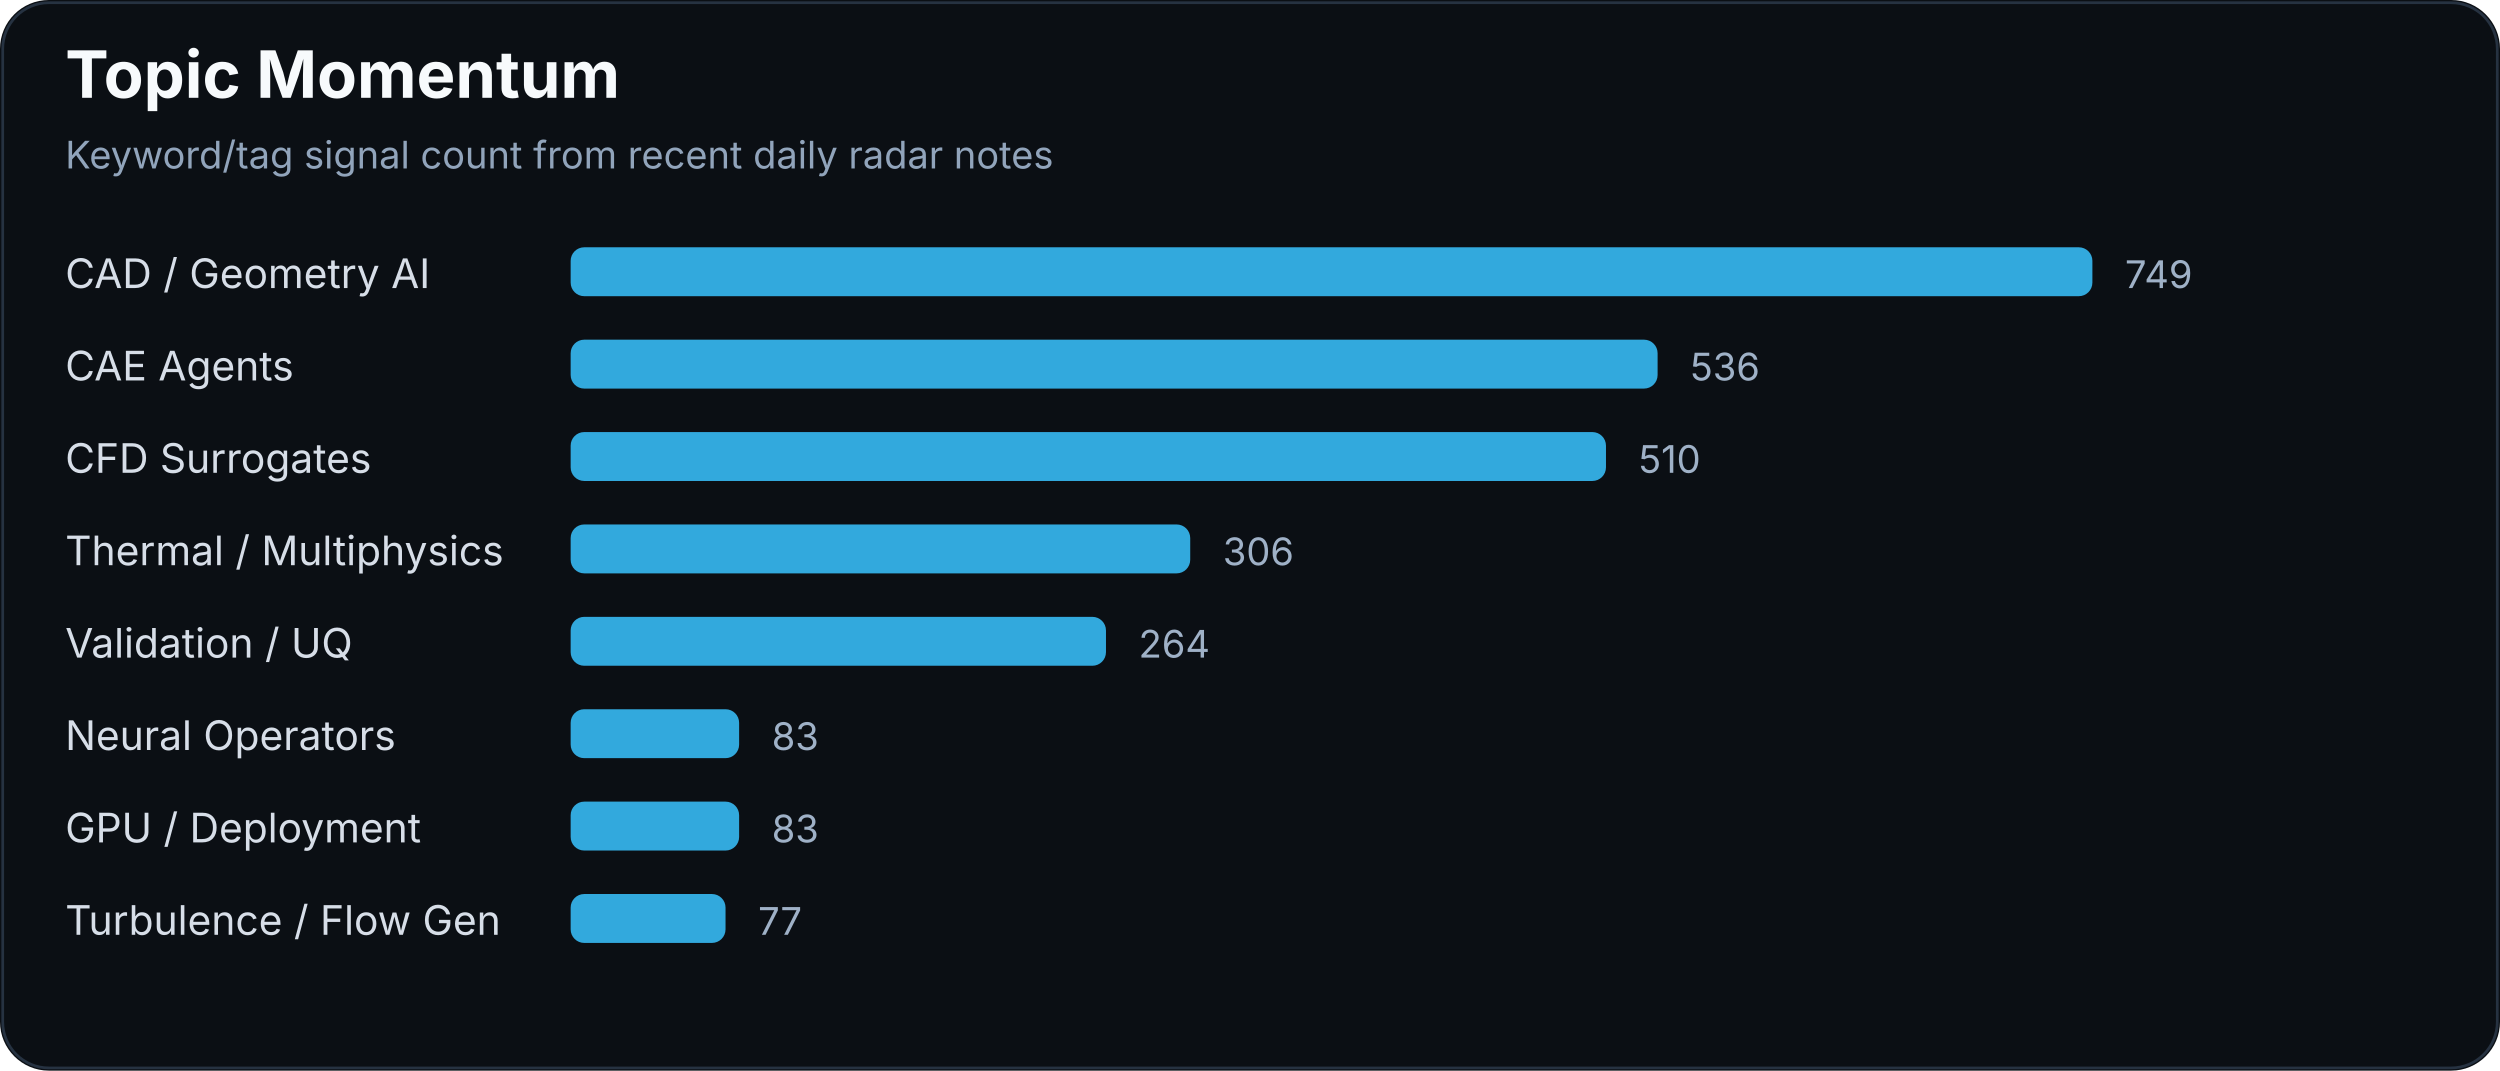
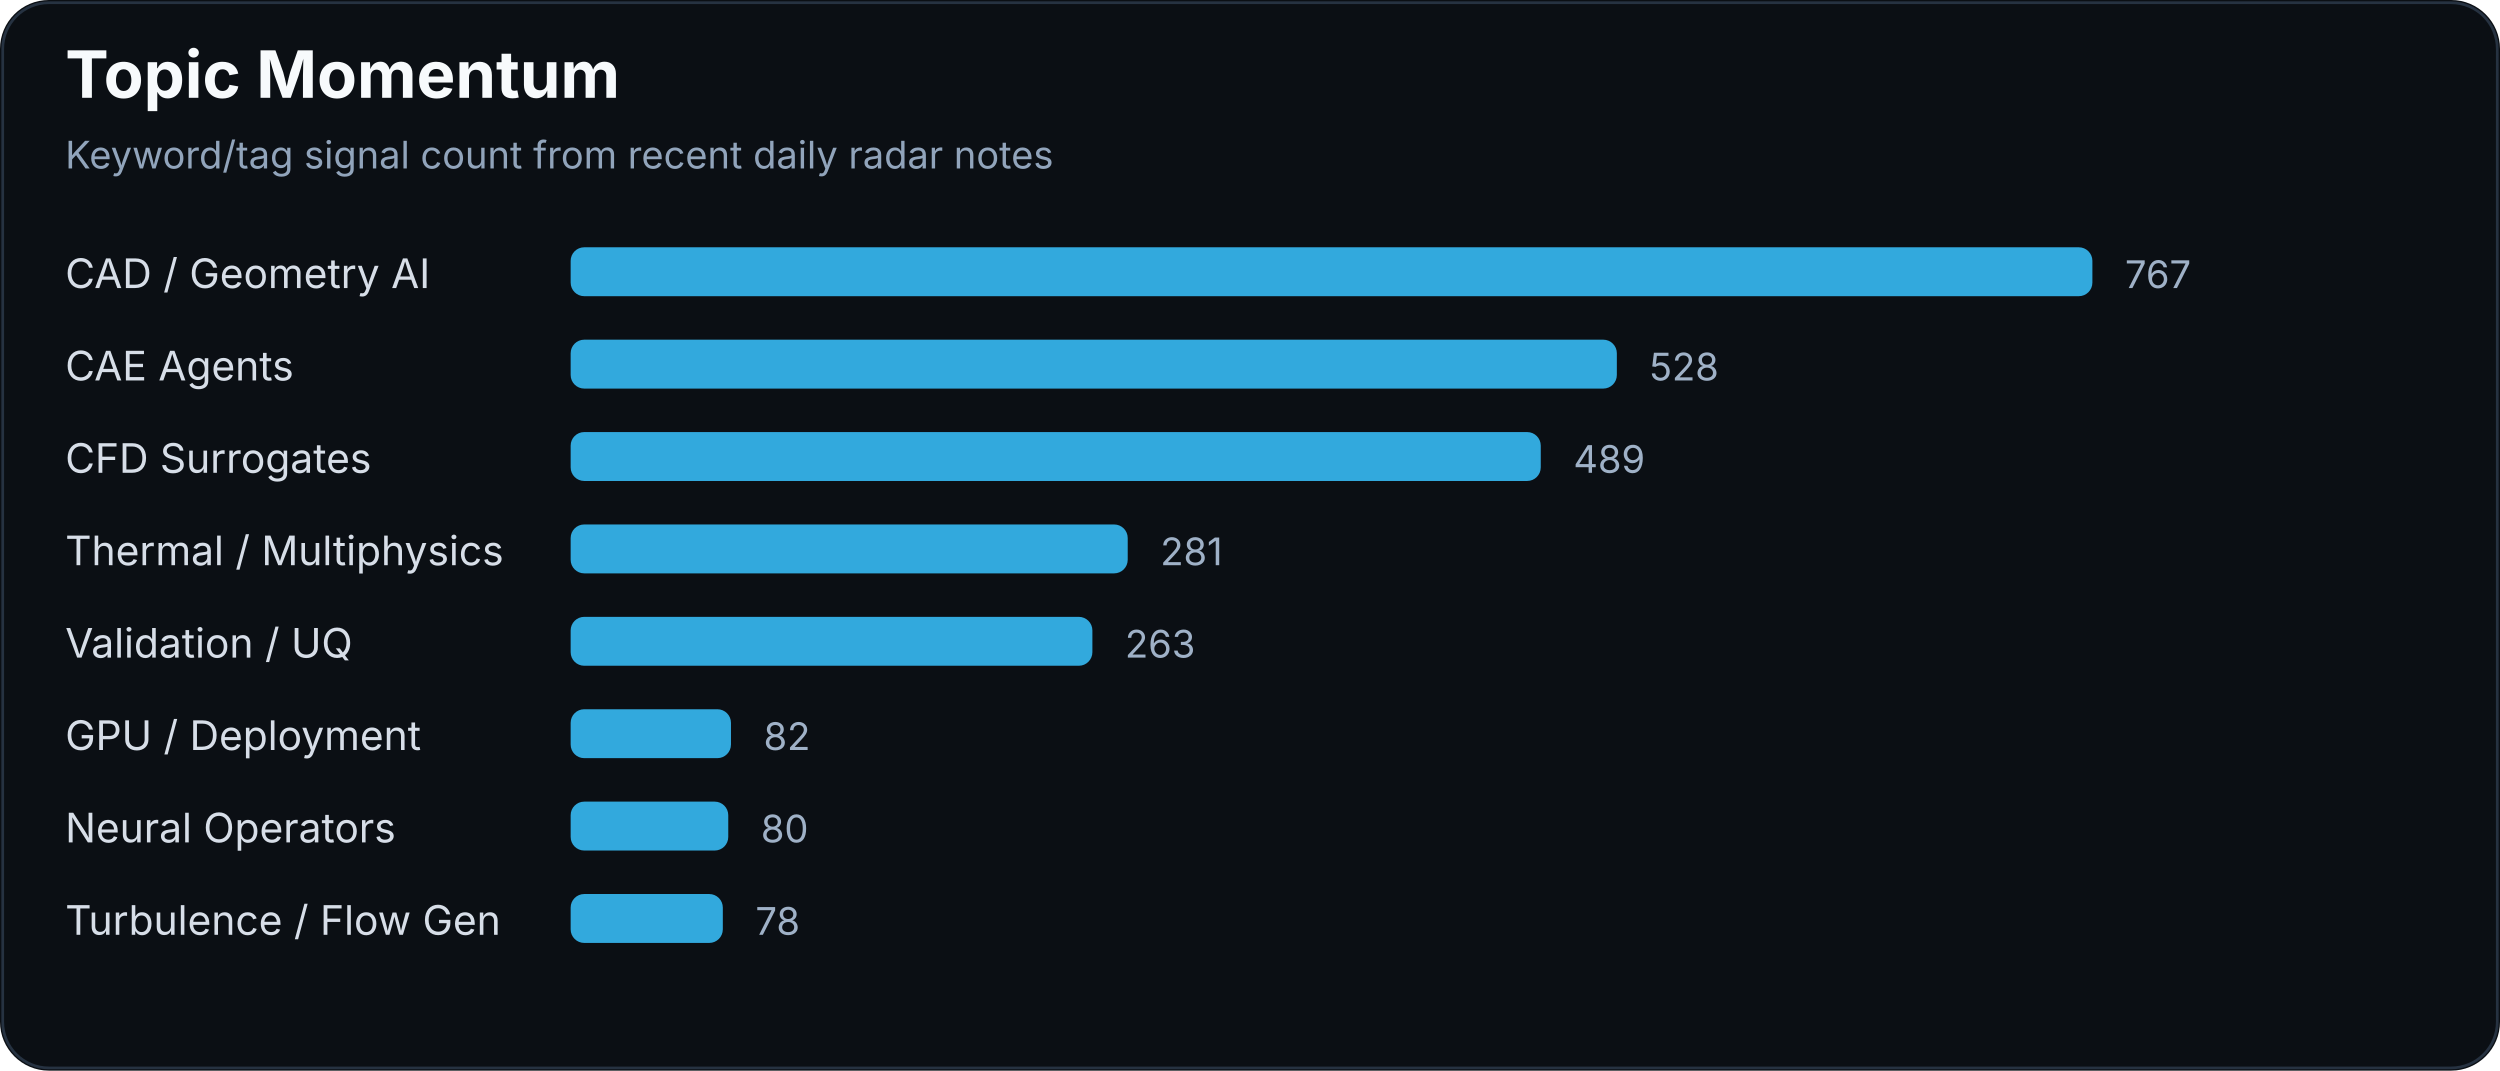
<svg xmlns="http://www.w3.org/2000/svg" width="920" height="394" viewBox="0 0 920 394">
  <rect width="100%" height="100%" rx="18" fill="#0b0f14" />
  <rect x="1" y="1" width="918" height="392" rx="17" fill="none" stroke="#263241" />
  <text x="24" y="36" font-size="24" font-family="Inter, ui-sans-serif, system-ui, -apple-system, Segoe UI, sans-serif" font-weight="700" fill="#f7fafc">Topic Momentum</text>
  <text x="24" y="62" font-size="14" font-family="Inter, ui-sans-serif, system-ui, -apple-system, Segoe UI, sans-serif" fill="#91a4bb">Keyword/tag signal count from recent daily radar notes</text>
  <g font-family="Inter, ui-sans-serif, system-ui, -apple-system, Segoe UI, sans-serif">
    <text x="24" y="106" font-size="15" fill="#d7dee8">CAD / Geometry AI</text>
    <rect x="210" y="91" width="560" height="18" rx="5" fill="#38bdf8" opacity="0.88" />
-     <text x="782" y="106" font-size="14" fill="#9fb1c7">749</text>
+     <text x="782" y="106" font-size="14" fill="#9fb1c7">767</text>
    <text x="24" y="140" font-size="15" fill="#d7dee8">CAE Agents</text>
-     <rect x="210" y="125" width="400" height="18" rx="5" fill="#38bdf8" opacity="0.88" />
-     <text x="622" y="140" font-size="14" fill="#9fb1c7">536</text>
+     <rect x="210" y="125" width="385" height="18" rx="5" fill="#38bdf8" opacity="0.88" />
+     <text x="607" y="140" font-size="14" fill="#9fb1c7">528</text>
    <text x="24" y="174" font-size="15" fill="#d7dee8">CFD Surrogates</text>
-     <rect x="210" y="159" width="381" height="18" rx="5" fill="#38bdf8" opacity="0.88" />
-     <text x="603" y="174" font-size="14" fill="#9fb1c7">510</text>
+     <rect x="210" y="159" width="357" height="18" rx="5" fill="#38bdf8" opacity="0.88" />
+     <text x="579" y="174" font-size="14" fill="#9fb1c7">489</text>
    <text x="24" y="208" font-size="15" fill="#d7dee8">Thermal / Multiphysics</text>
-     <rect x="210" y="193" width="228" height="18" rx="5" fill="#38bdf8" opacity="0.88" />
-     <text x="450" y="208" font-size="14" fill="#9fb1c7">306</text>
+     <rect x="210" y="193" width="205" height="18" rx="5" fill="#38bdf8" opacity="0.88" />
+     <text x="427" y="208" font-size="14" fill="#9fb1c7">281</text>
    <text x="24" y="242" font-size="15" fill="#d7dee8">Validation / UQ</text>
-     <rect x="210" y="227" width="197" height="18" rx="5" fill="#38bdf8" opacity="0.88" />
-     <text x="419" y="242" font-size="14" fill="#9fb1c7">264</text>
-     <text x="24" y="276" font-size="15" fill="#d7dee8">Neural Operators</text>
-     <rect x="210" y="261" width="62" height="18" rx="5" fill="#38bdf8" opacity="0.88" />
-     <text x="284" y="276" font-size="14" fill="#9fb1c7">83</text>
-     <text x="24" y="310" font-size="15" fill="#d7dee8">GPU / Deployment</text>
-     <rect x="210" y="295" width="62" height="18" rx="5" fill="#38bdf8" opacity="0.88" />
-     <text x="284" y="310" font-size="14" fill="#9fb1c7">83</text>
+     <rect x="210" y="227" width="192" height="18" rx="5" fill="#38bdf8" opacity="0.88" />
+     <text x="414" y="242" font-size="14" fill="#9fb1c7">263</text>
+     <text x="24" y="276" font-size="15" fill="#d7dee8">GPU / Deployment</text>
+     <rect x="210" y="261" width="59" height="18" rx="5" fill="#38bdf8" opacity="0.88" />
+     <text x="281" y="276" font-size="14" fill="#9fb1c7">82</text>
+     <text x="24" y="310" font-size="15" fill="#d7dee8">Neural Operators</text>
+     <rect x="210" y="295" width="58" height="18" rx="5" fill="#38bdf8" opacity="0.88" />
+     <text x="280" y="310" font-size="14" fill="#9fb1c7">80</text>
    <text x="24" y="344" font-size="15" fill="#d7dee8">Turbulence / Flow Gen</text>
-     <rect x="210" y="329" width="57" height="18" rx="5" fill="#38bdf8" opacity="0.88" />
-     <text x="279" y="344" font-size="14" fill="#9fb1c7">77</text>
+     <rect x="210" y="329" width="56" height="18" rx="5" fill="#38bdf8" opacity="0.88" />
+     <text x="278" y="344" font-size="14" fill="#9fb1c7">78</text>
  </g>
</svg>
